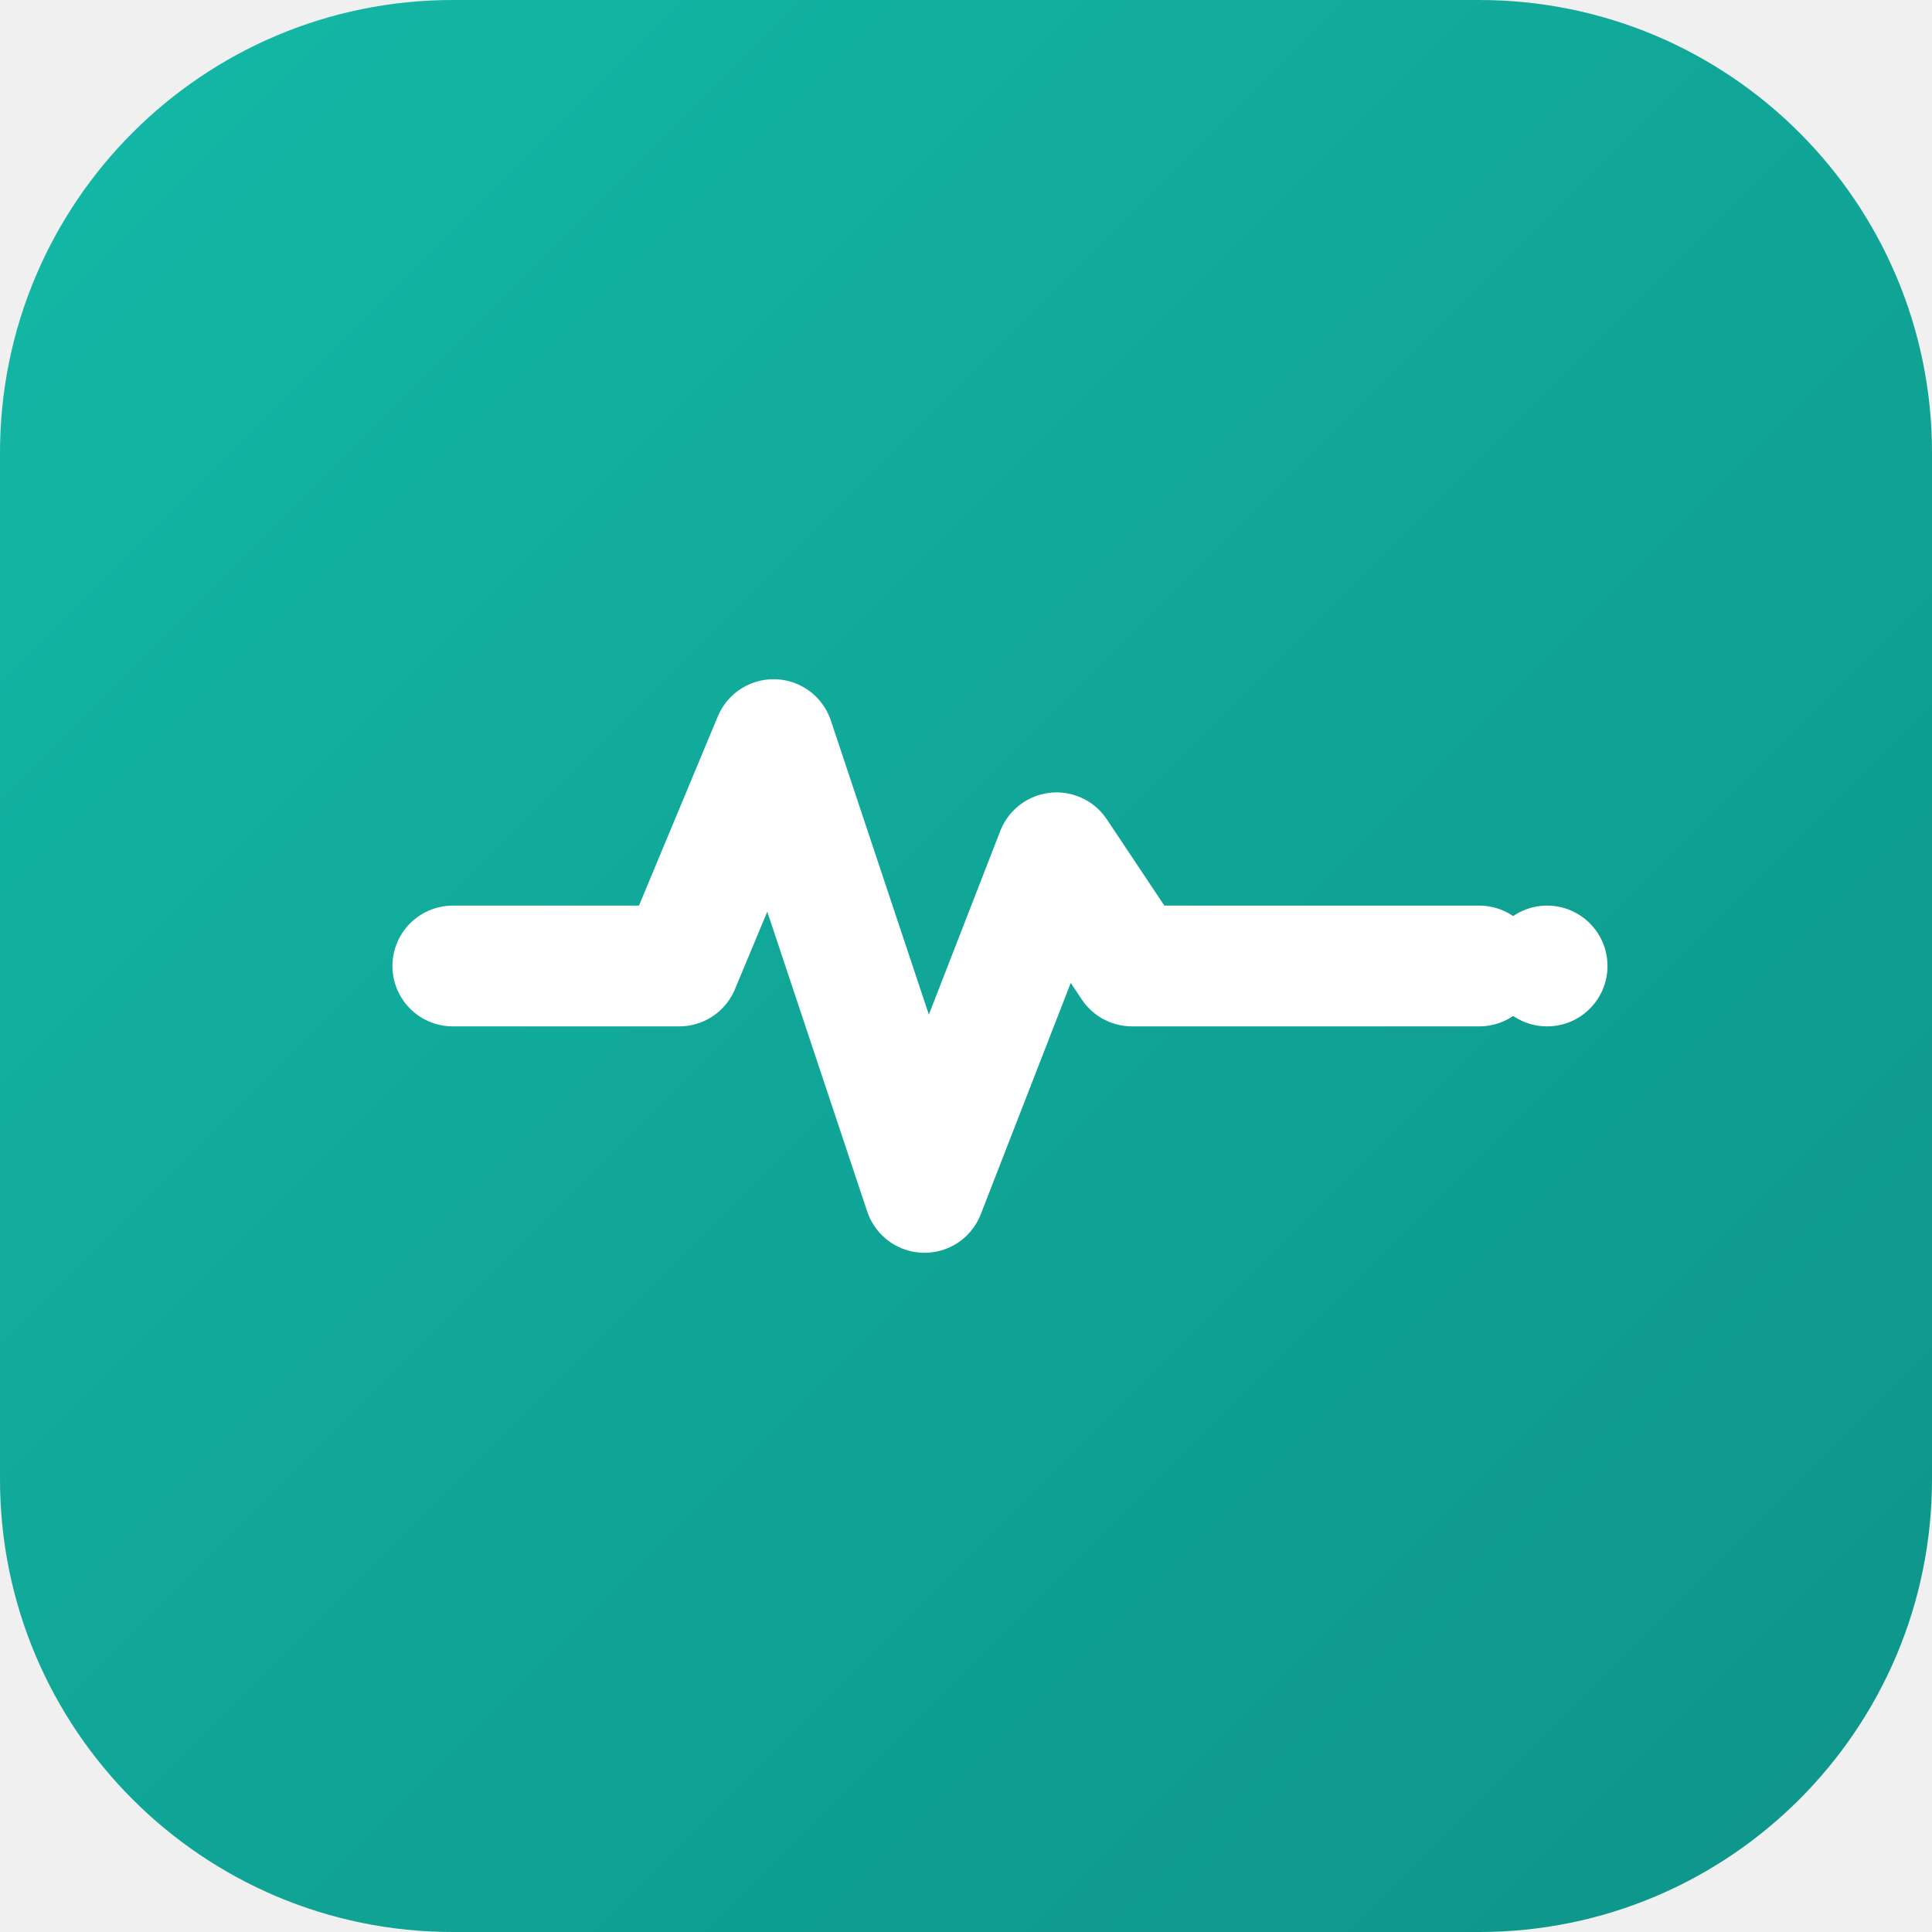
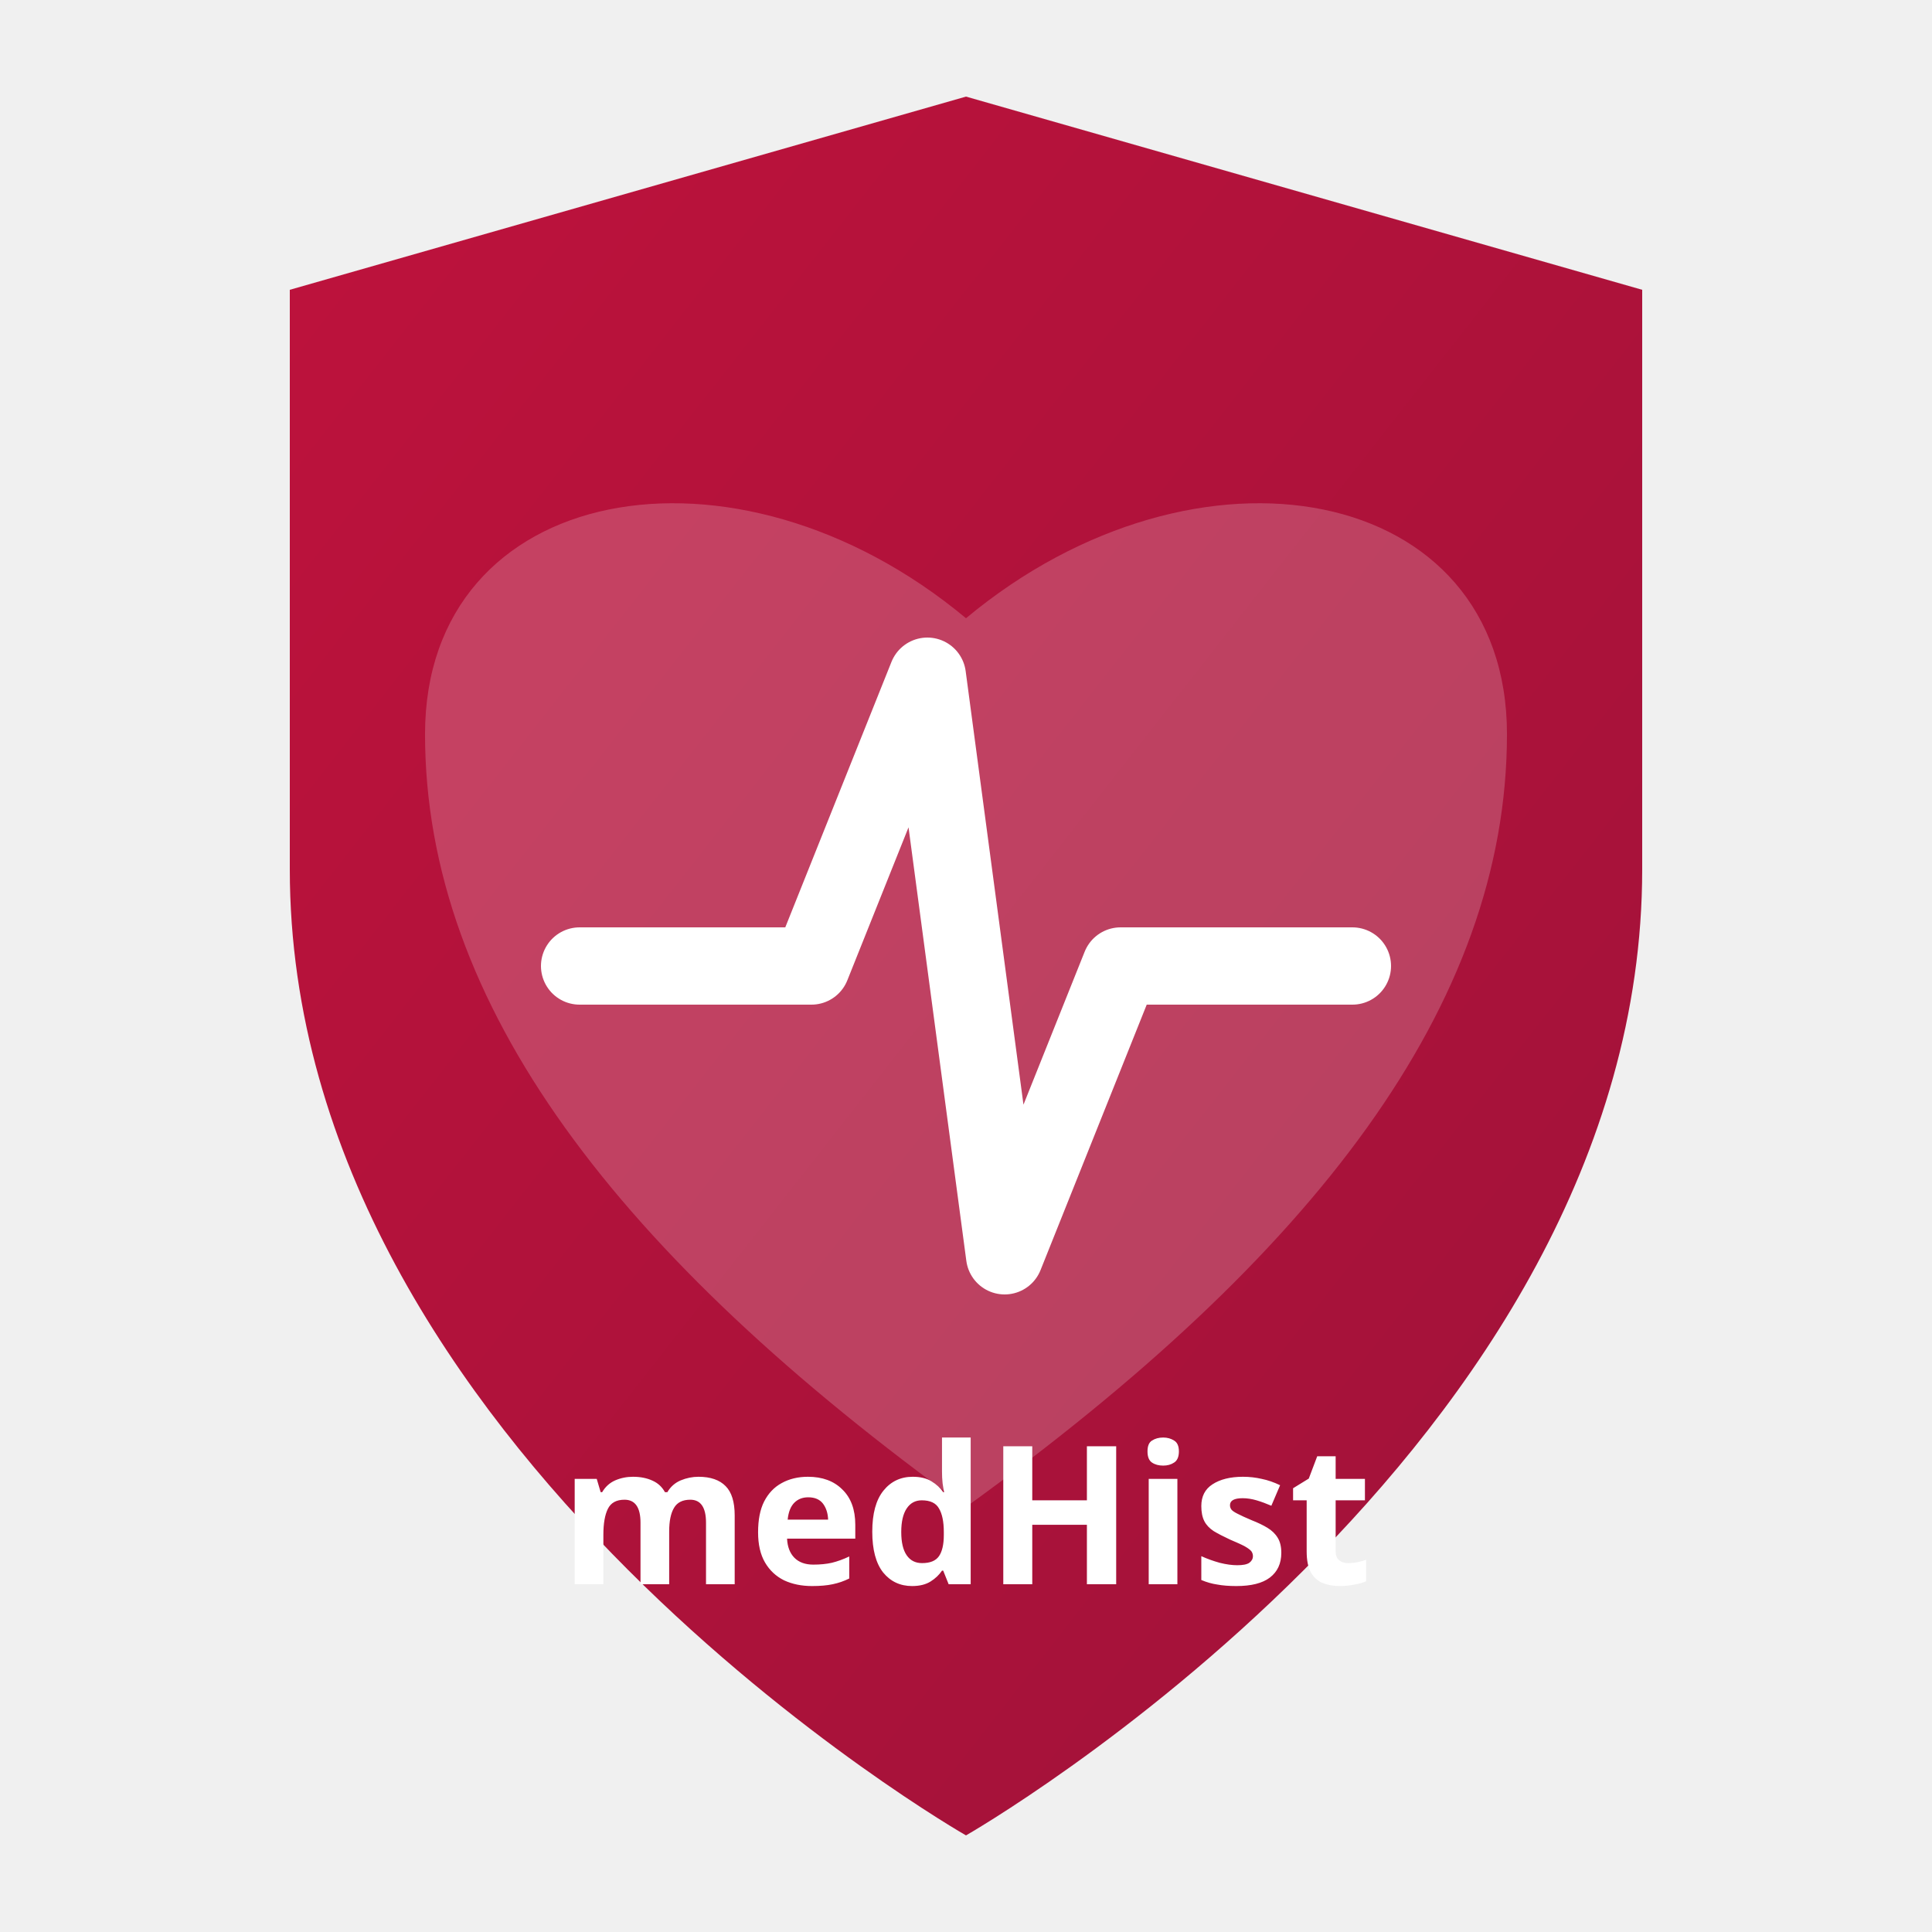
- <svg xmlns="http://www.w3.org/2000/svg" viewBox="0 0 512 512">
+ <svg xmlns="http://www.w3.org/2000/svg" viewBox="0 0 100 100">
  <defs>
-     <linearGradient id="tealGrad" x1="0%" y1="0%" x2="100%" y2="100%">
-       <stop offset="0%" style="stop-color:#14b8a6;stop-opacity:1" />
-       <stop offset="100%" style="stop-color:#0d9488;stop-opacity:1" />
+     <linearGradient id="roseGrad" x1="0%" y1="0%" x2="100%" y2="100%">
+       <stop offset="0%" style="stop-color:#be123c;stop-opacity:1" />
+       <stop offset="100%" style="stop-color:#9f1239;stop-opacity:1" />
    </linearGradient>
  </defs>
-   <rect width="512" height="512" rx="120" fill="url(#tealGrad)" />
-   <path d="M120 256h60l25-60 40 120 35-90 20 30h92" fill="none" stroke="white" stroke-width="32" stroke-linecap="round" stroke-linejoin="round" />
-   <circle cx="410" cy="256" r="16" fill="white" />
+   <path d="M50 5 L85 15 V45 C85 75, 50 95, 50 95 C50 95, 15 75, 15 45 V15 L50 5" fill="url(#roseGrad)" />
+   <path d="M50 78 C 32 65, 22 52, 22 38 C 22 25, 38 22, 50 32 C 62 22, 78 25, 78 38 C 78 52, 68 65, 50 78" fill="rgba(255,255,255,0.2)" />
+   <path d="M30 50 L42 50 L48 35 L52 65 L58 50 L70 50" fill="none" stroke="white" stroke-width="4" stroke-linecap="round" stroke-linejoin="round" />
+   <text x="50" y="82" font-size="10" font-weight="900" font-family="sans-serif" text-anchor="middle" fill="white">medHist</text>
</svg>
